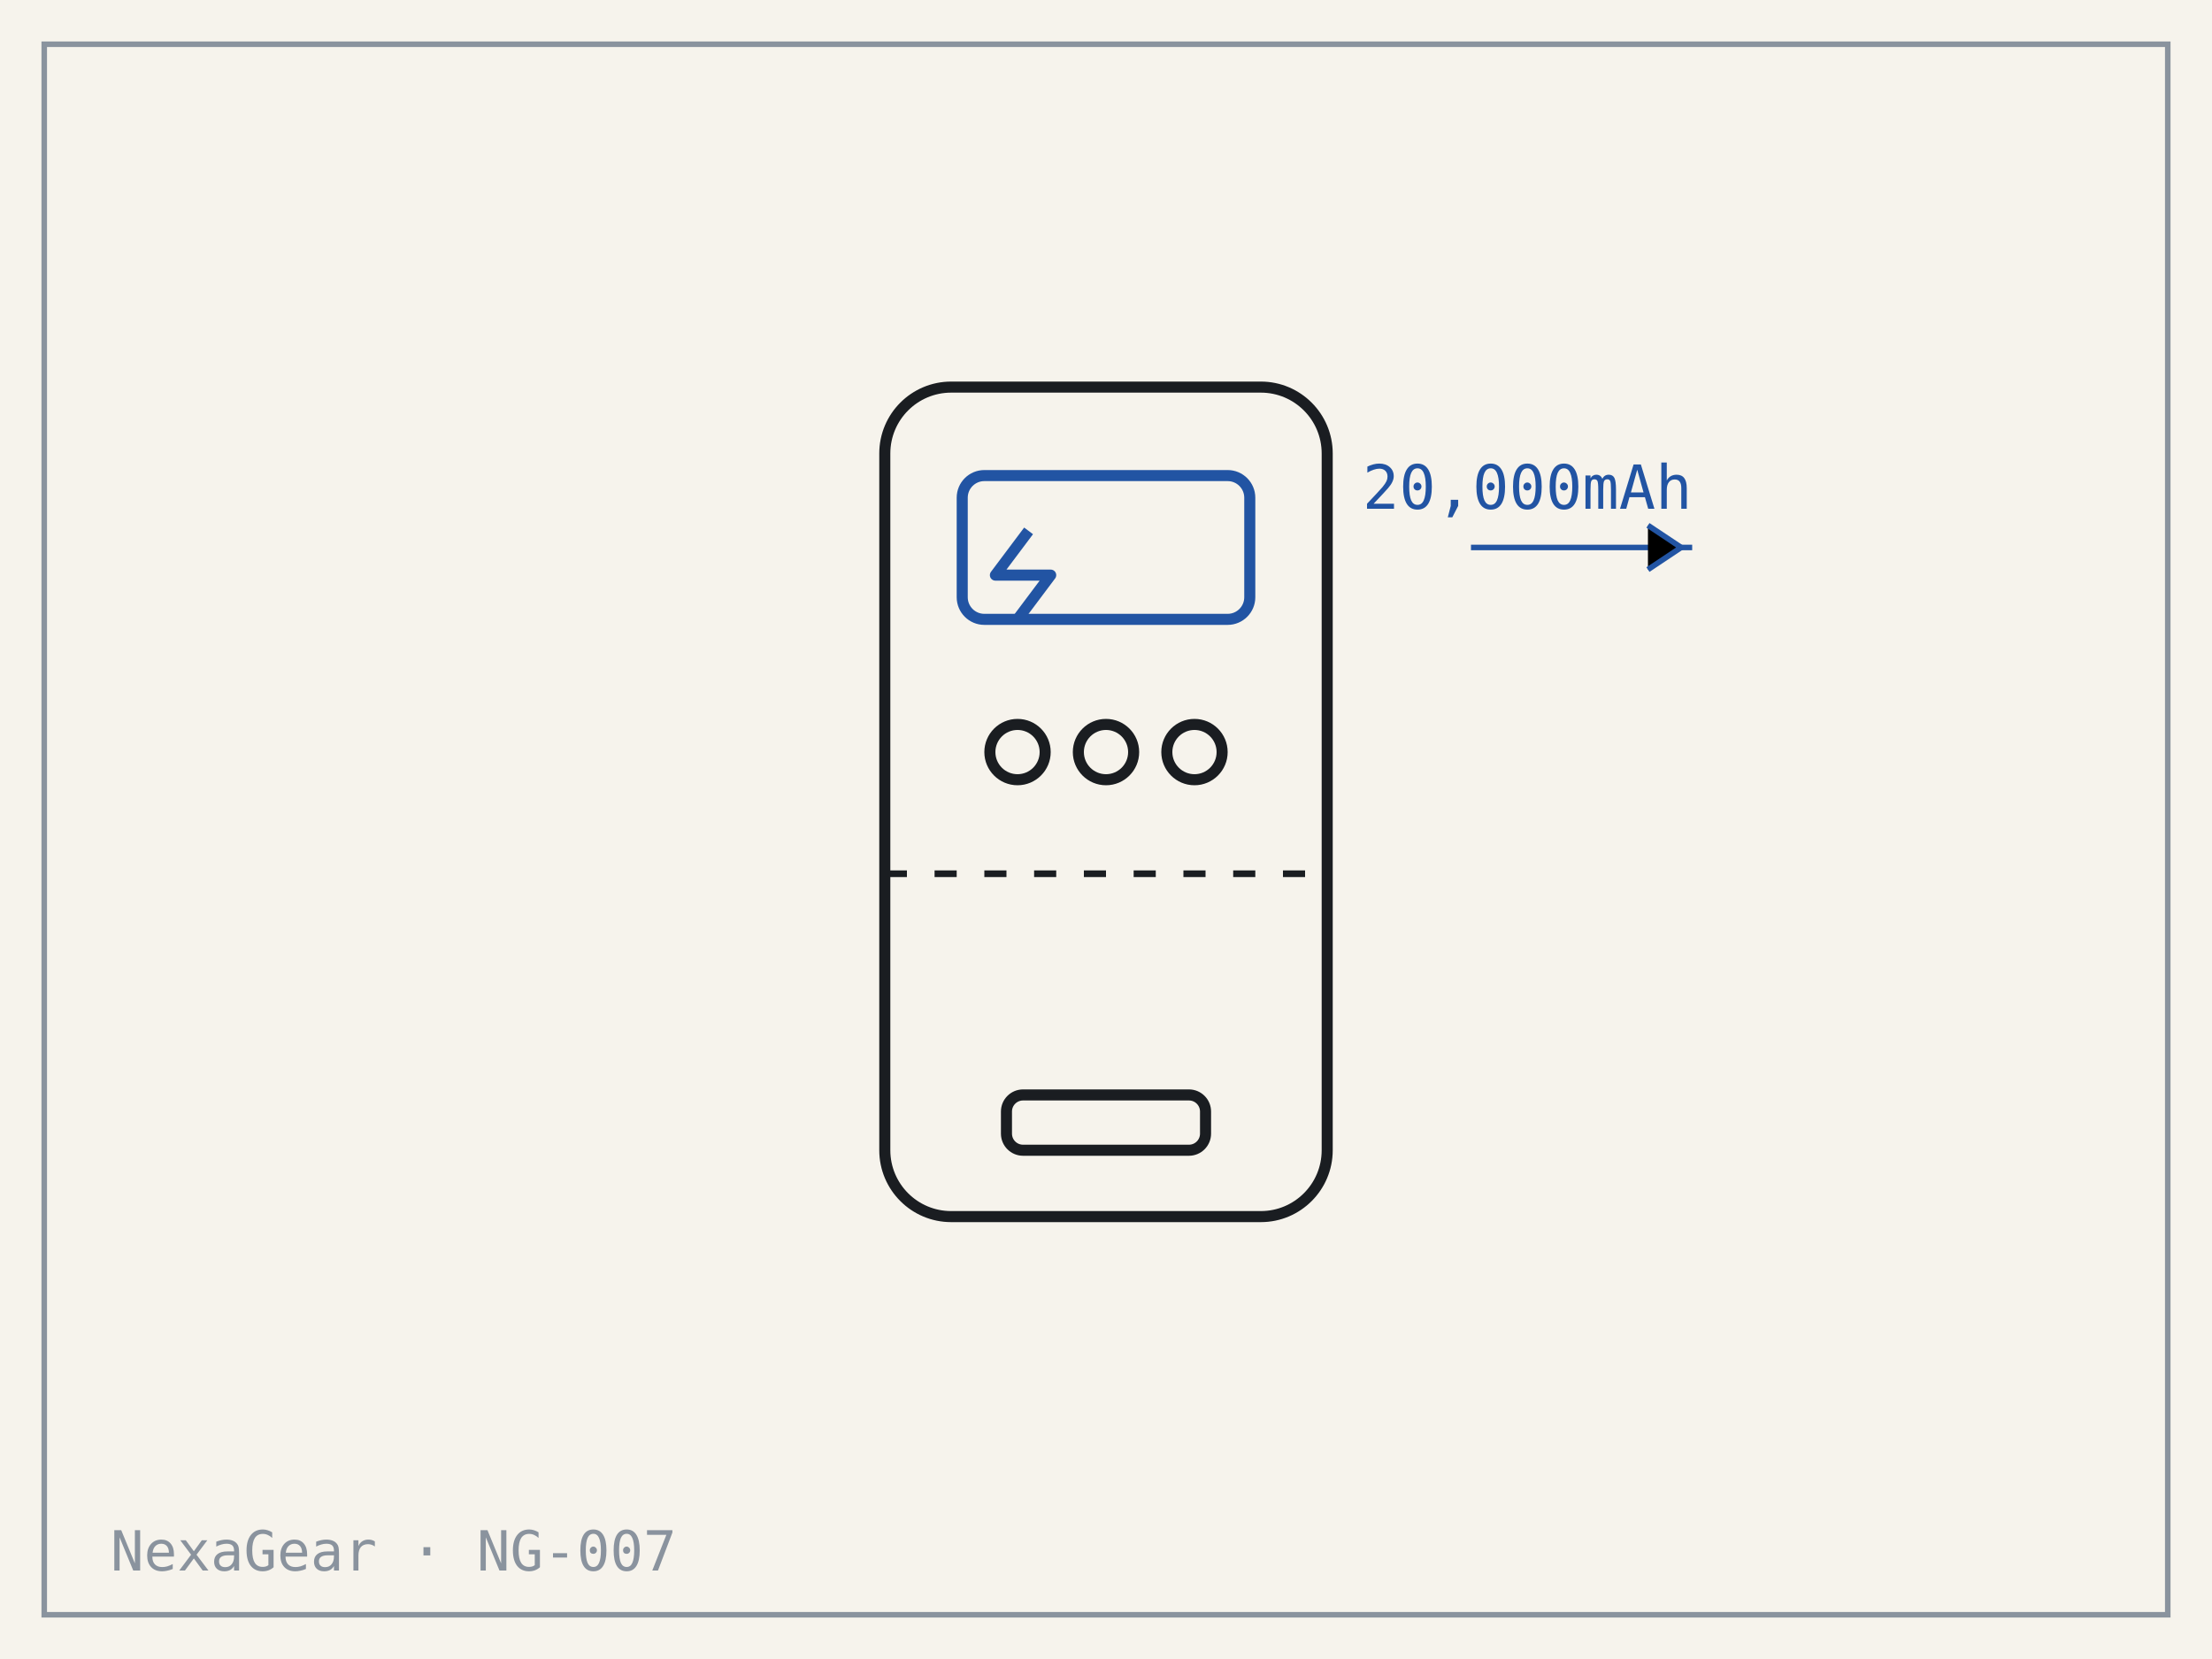
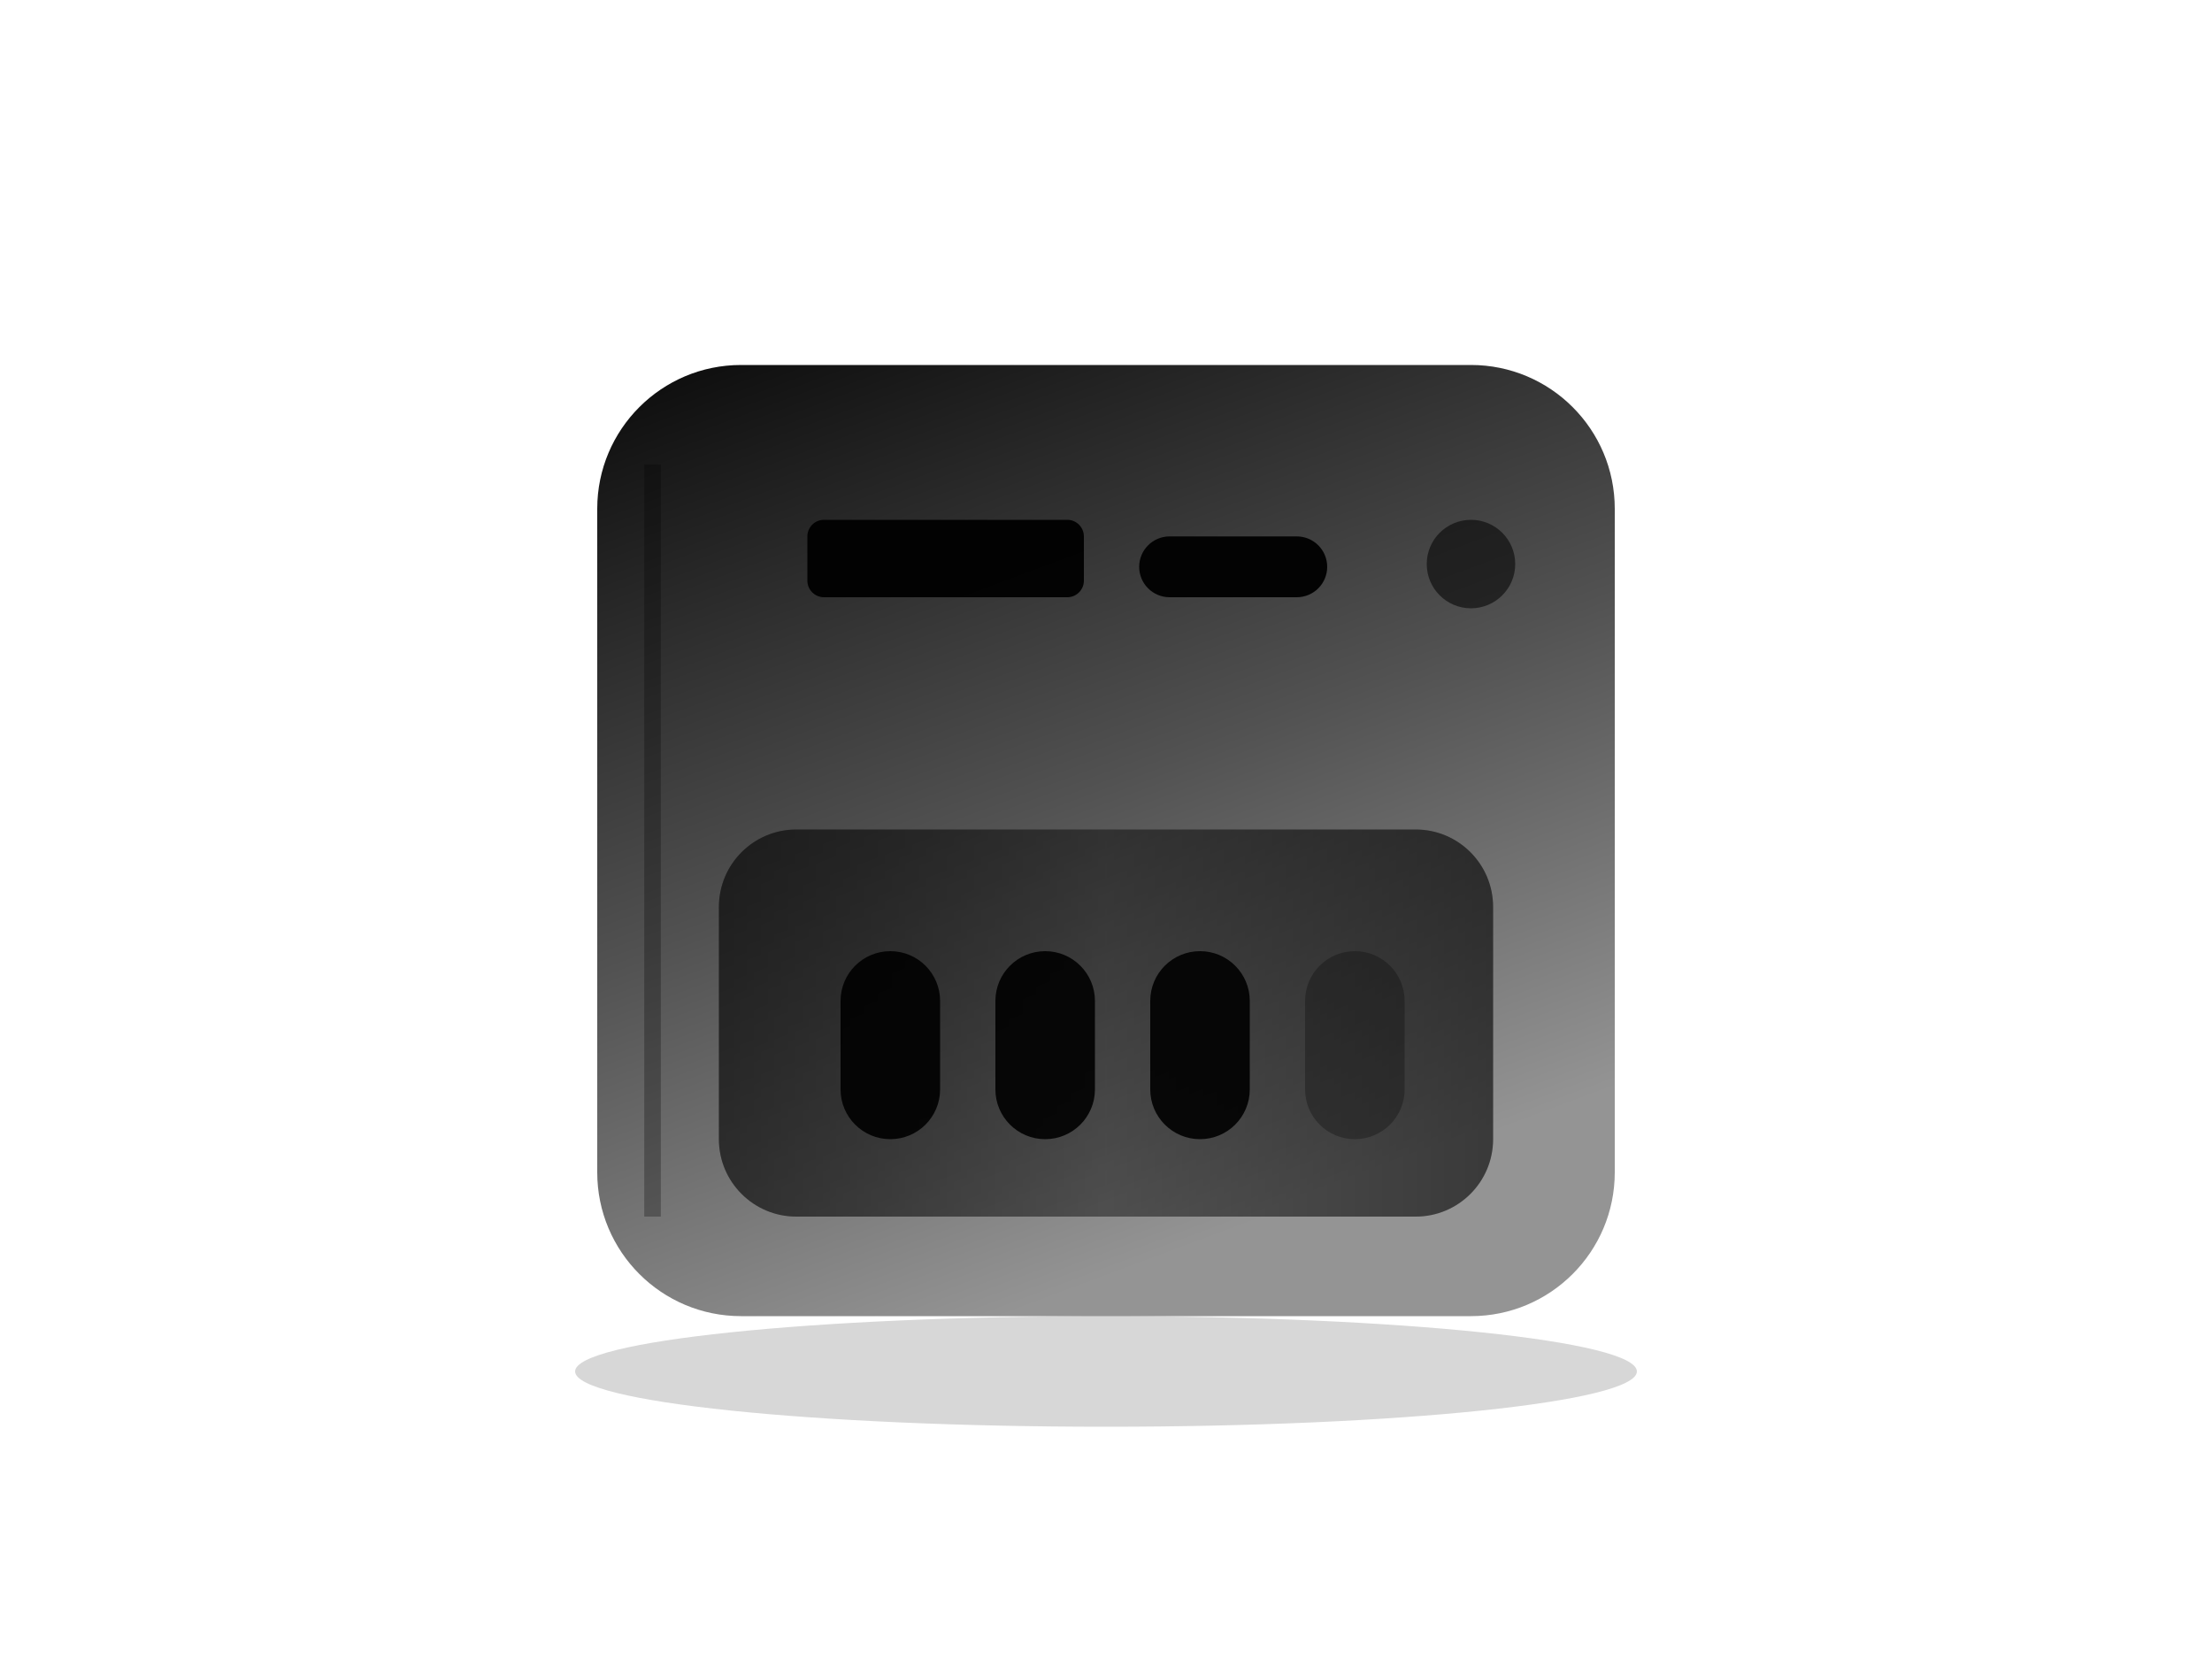
- <svg xmlns="http://www.w3.org/2000/svg" viewBox="0 0 400 300" role="img">
-   <rect width="400" height="300" fill="#F6F3EC" />
-   <rect x="8" y="8" width="384" height="284" fill="none" stroke="#8A939E" stroke-width="1" />
-   <g fill="none" stroke="#1A1D21" stroke-width="2" stroke-linejoin="round">
-     <rect x="160" y="70" width="80" height="150" rx="12" />
-     <rect x="174" y="86" width="52" height="26" rx="4" stroke="#2254A3" />
-     <path d="M186 96l-6 8h10l-6 8" stroke="#2254A3" />
-     <circle cx="184" cy="136" r="5" />
-     <circle cx="200" cy="136" r="5" />
-     <circle cx="216" cy="136" r="5" />
-     <rect x="182" y="198" width="36" height="10" rx="3" />
-     <path d="M160 158h80" stroke-width="1.2" stroke-dasharray="4 5" />
-   </g>
-   <g stroke="#2254A3" stroke-width="1">
-     <path d="M266 99h40" />
-     <path d="M298 95l6 4-6 4" />
-   </g>
-   <text x="306" y="92" text-anchor="end" font-family="monospace" font-size="11" fill="#2254A3">20,000mAh</text>
-   <text x="20" y="284" font-family="monospace" font-size="10" fill="#8A939E">NexaGear · NG-007</text>
+ <svg xmlns="http://www.w3.org/2000/svg" viewBox="0 0 400 300">
+   <defs>
+     <linearGradient id="shell" x1="0" y1="0" x2="0.4" y2="1">
+       <stop offset="0" stop-color="#000" stop-opacity=".96" />
+       <stop offset=".55" stop-color="#000" stop-opacity=".68" />
+       <stop offset="1" stop-color="#000" stop-opacity=".42" />
+     </linearGradient>
+     <linearGradient id="grip" x1="0" y1="0" x2="1" y2="0">
+       <stop offset="0" stop-color="#000" stop-opacity=".5" />
+       <stop offset=".5" stop-color="#000" stop-opacity=".28" />
+       <stop offset="1" stop-color="#000" stop-opacity=".5" />
+     </linearGradient>
+   </defs>
+   <rect x="108" y="66" width="184" height="172" rx="26" fill="url(#shell)" />
+   <rect x="130" y="150" width="140" height="70" rx="14" fill="#000" fill-opacity=".22" />
+   <rect x="130" y="150" width="140" height="70" rx="14" fill="url(#grip)" />
+   <rect x="152" y="172" width="18" height="34" rx="9" fill="#000" fill-opacity=".9" />
+   <rect x="180" y="172" width="18" height="34" rx="9" fill="#000" fill-opacity=".9" />
+   <rect x="208" y="172" width="18" height="34" rx="9" fill="#000" fill-opacity=".9" />
+   <rect x="236" y="172" width="18" height="34" rx="9" fill="#000" fill-opacity=".28" />
+   <rect x="146" y="94" width="50" height="14" rx="3" fill="#000" fill-opacity=".95" />
+   <rect x="206" y="97" width="34" height="11" rx="5.5" fill="#000" fill-opacity=".95" />
+   <circle cx="266" cy="102" r="8" fill="#000" fill-opacity=".55" />
+   <path d="M118 84v136" stroke="#000" stroke-opacity=".28" stroke-width="3" fill="none" />
+   <ellipse cx="200" cy="248" rx="96" ry="10" fill="#000" fill-opacity=".16" />
</svg>
